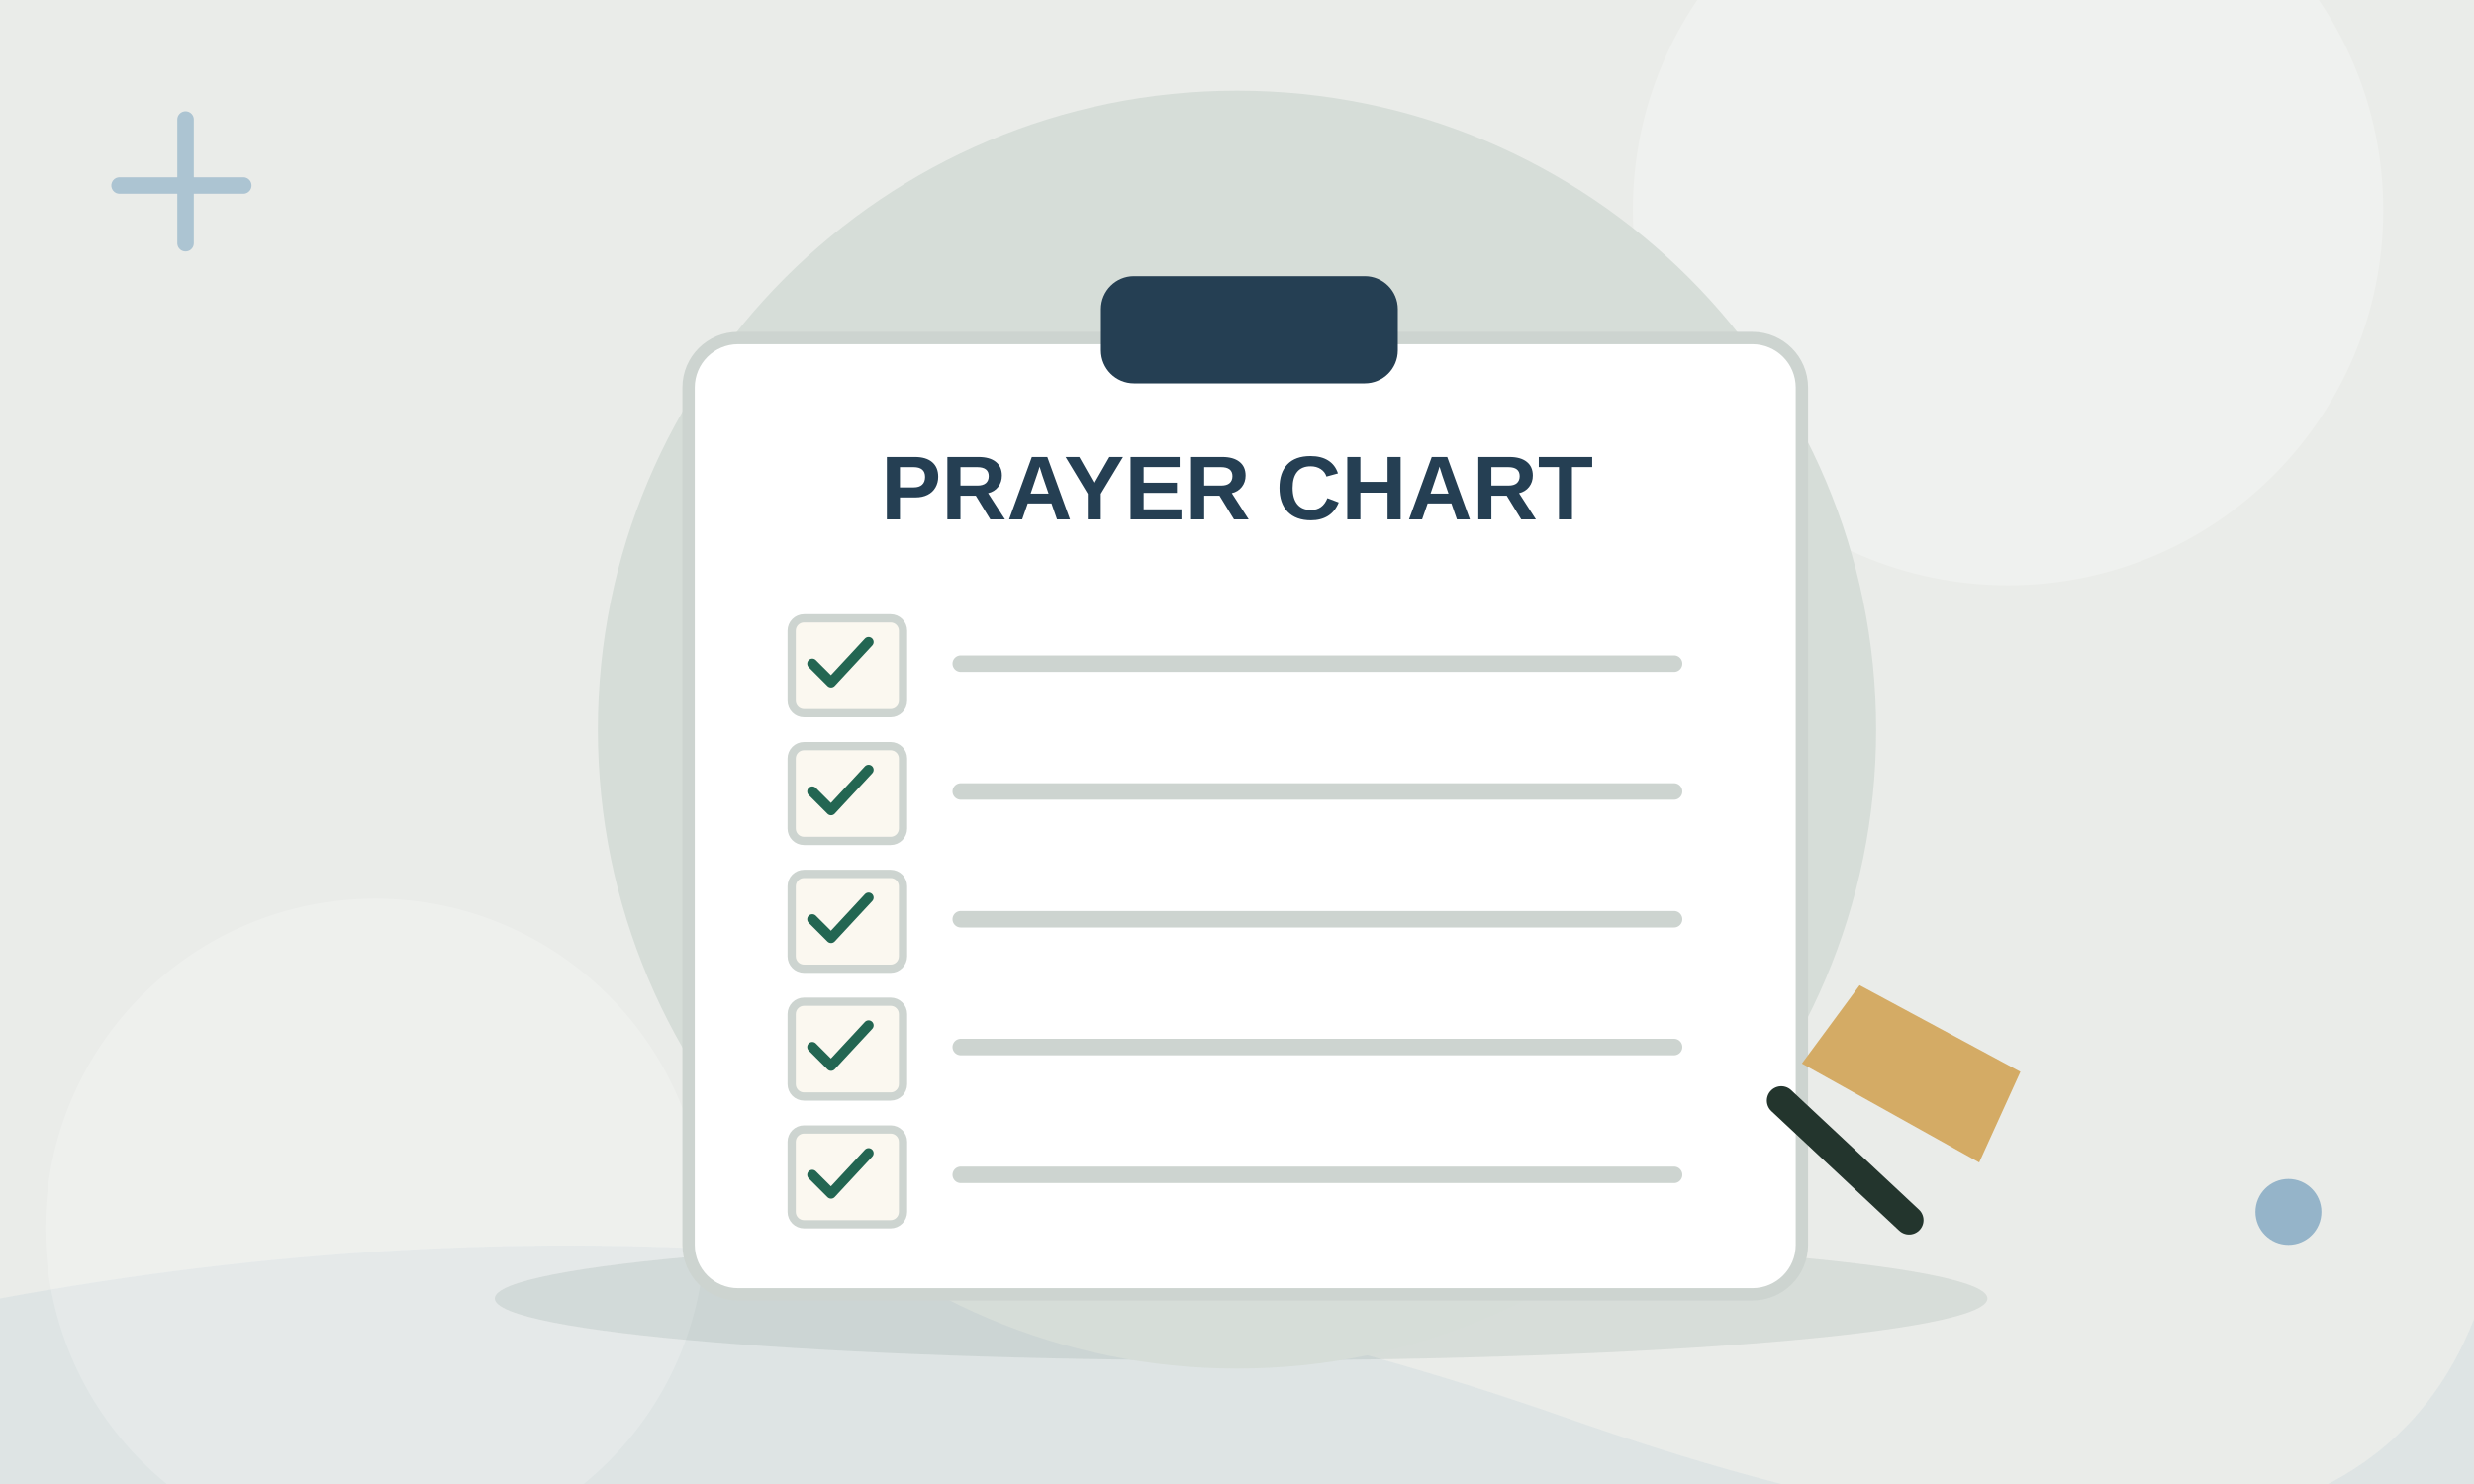
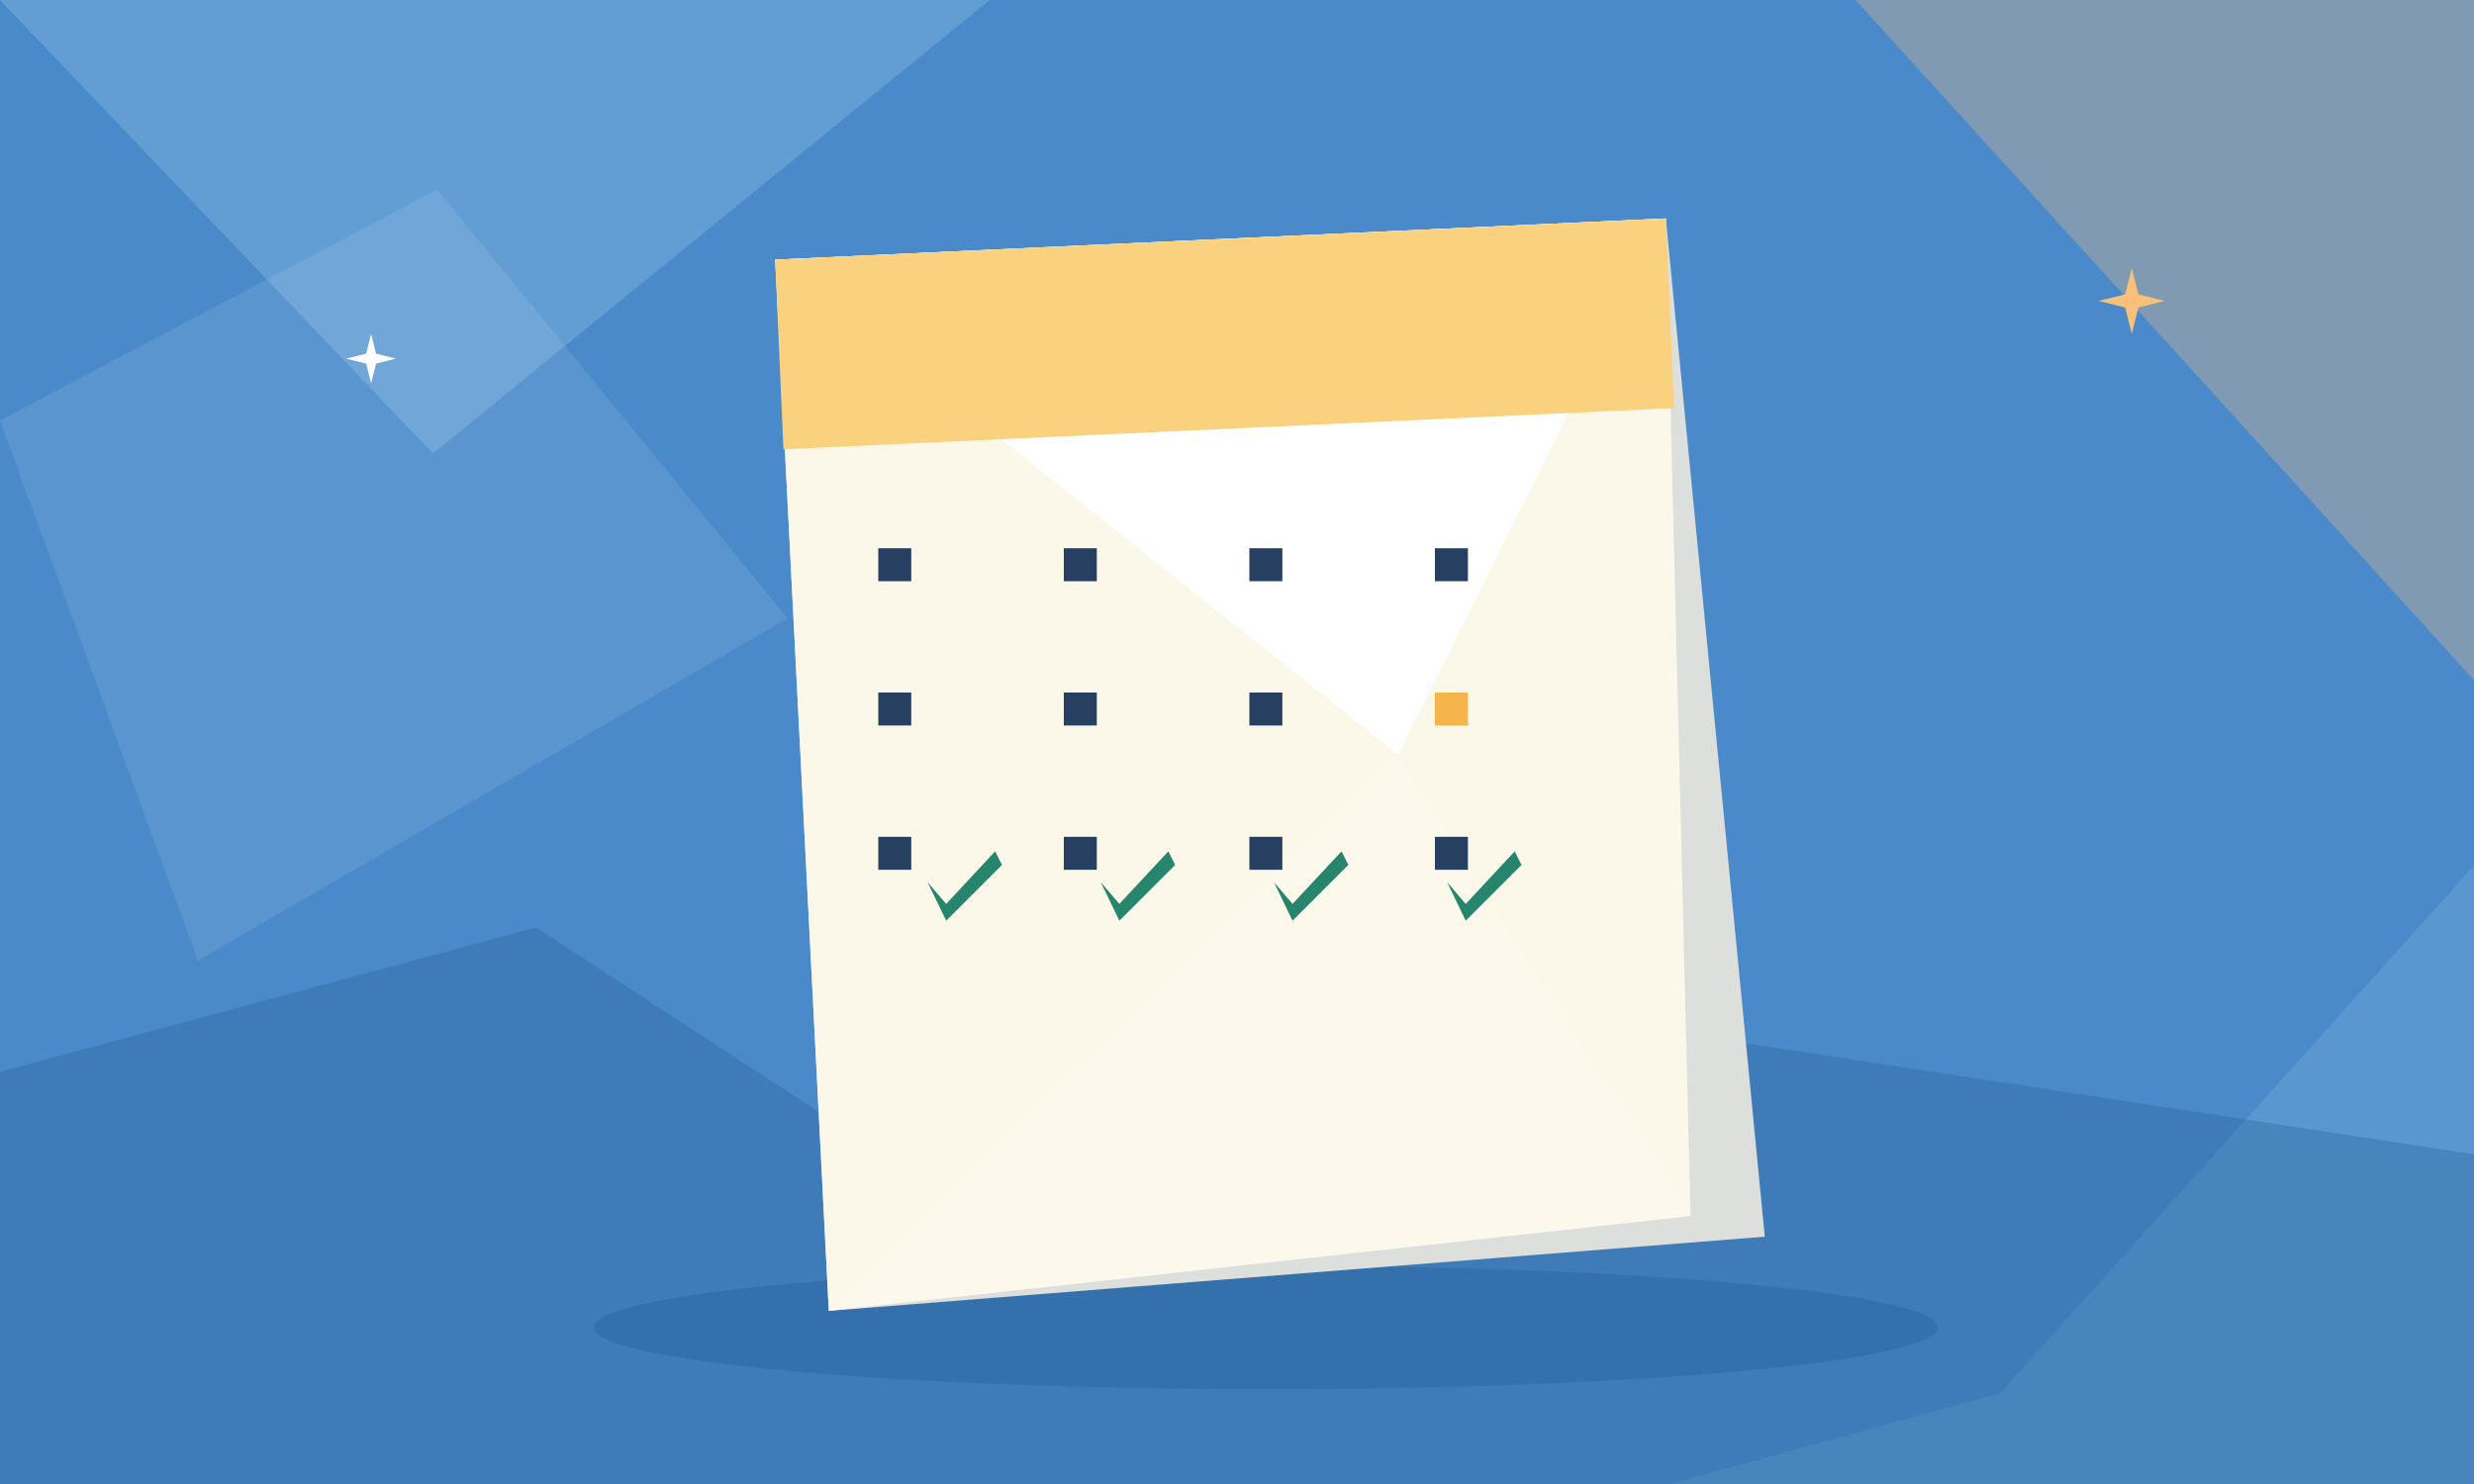
- <svg xmlns="http://www.w3.org/2000/svg" viewBox="0 0 600 360" width="600" height="360" role="img" aria-labelledby="title desc">
-   <rect width="600" height="360" fill="#EAECE9" />
-   <path d="M0 315Q195 279 380 344T600 320V360H0Z" fill="#3877A6" opacity=".07" />
-   <circle cx="487" cy="51" r="91" fill="#fff" opacity=".25" />
-   <circle cx="91" cy="298" r="80" fill="#fff" opacity=".20" />
-   <ellipse cx="301" cy="315" rx="181" ry="15" fill="#183E32" opacity=".09" />
-   <g>
-     <circle cx="300" cy="177" r="155" fill="#D6DDD8" />
-     <rect x="167" y="82" width="270" height="232" rx="12" fill="#FFFFFF" stroke="#CDD4D0" stroke-width="3" />
-     <rect x="267" y="67" width="72" height="26" rx="8" fill="#253F53" />
-     <text x="300" y="126" fill="#253F53" font-family="Arial,Helvetica,sans-serif" font-size="22" font-weight="800" text-anchor="middle">PRAYER CHART</text>
-     <rect x="192" y="150" width="27" height="23" rx="3" fill="#FBF8F0" stroke="#CDD4D0" stroke-width="2" />
-     <path d="M197 161 l4.55 4.55 9.1 -9.8" stroke="#236652" stroke-width="2.45" fill="none" stroke-linejoin="round" stroke-linecap="round" />
-     <path d="M233 161 L406 161" fill="none" stroke="#CDD4D0" stroke-width="4" stroke-linecap="round" />
-     <rect x="192" y="181" width="27" height="23" rx="3" fill="#FBF8F0" stroke="#CDD4D0" stroke-width="2" />
-     <path d="M197 192 l4.55 4.55 9.1 -9.8" stroke="#236652" stroke-width="2.45" fill="none" stroke-linejoin="round" stroke-linecap="round" />
-     <path d="M233 192 L406 192" fill="none" stroke="#CDD4D0" stroke-width="4" stroke-linecap="round" />
-     <rect x="192" y="212" width="27" height="23" rx="3" fill="#FBF8F0" stroke="#CDD4D0" stroke-width="2" />
-     <path d="M197 223 l4.55 4.55 9.1 -9.8" stroke="#236652" stroke-width="2.45" fill="none" stroke-linejoin="round" stroke-linecap="round" />
-     <path d="M233 223 L406 223" fill="none" stroke="#CDD4D0" stroke-width="4" stroke-linecap="round" />
-     <rect x="192" y="243" width="27" height="23" rx="3" fill="#FBF8F0" stroke="#CDD4D0" stroke-width="2" />
-     <path d="M197 254 l4.55 4.55 9.1 -9.8" stroke="#236652" stroke-width="2.45" fill="none" stroke-linejoin="round" stroke-linecap="round" />
-     <path d="M233 254 L406 254" fill="none" stroke="#CDD4D0" stroke-width="4" stroke-linecap="round" />
-     <rect x="192" y="274" width="27" height="23" rx="3" fill="#FBF8F0" stroke="#CDD4D0" stroke-width="2" />
-     <path d="M197 285 l4.55 4.55 9.1 -9.8" stroke="#236652" stroke-width="2.45" fill="none" stroke-linejoin="round" stroke-linecap="round" />
-     <path d="M233 285 L406 285" fill="none" stroke="#CDD4D0" stroke-width="4" stroke-linecap="round" />
-     <path d="M451 239l39 21-10 22-43-24Z" fill="#D4AB65" />
-     <path d="M432 267 L463 296" fill="none" stroke="#23352D" stroke-width="7" stroke-linecap="round" />
+ <svg xmlns="http://www.w3.org/2000/svg" width="600" height="360" viewBox="0 0 600 360" role="img" aria-labelledby="title desc">
+   <rect width="600" height="360" fill="#4B8ACA" />
+   <polygon points="0,0 240,0 105,110" fill="#A9DCF2" opacity=".25" />
+   <polygon points="600,0 450,0 600,165" fill="#F8C079" opacity=".3" />
+   <polygon points="0,102 106,46 191,150 48,233" fill="#fff" opacity=".09" />
+   <polygon points="485,338 600,210 600,360 405,360" fill="#A9DCF2" opacity=".16" />
+   <polygon points="NaN,NaN NaN,NaN NaN,NaN NaN,NaN NaN,NaN NaN,NaN NaN,NaN NaN,NaN NaN,NaN NaN,NaN NaN,NaN" fill="#A9DCF2" />
+   <g opacity=".17">
+     <polygon points="NaN,NaN NaN,NaN NaN,NaN NaN,NaN NaN,NaN NaN,NaN NaN,NaN NaN,NaN NaN,NaN NaN,NaN NaN,NaN" fill="#185184" />
  </g>
-   <path d="M29 45h30M45 29v30" fill="none" stroke="#3877A6" opacity=".35" stroke-width="4" stroke-linecap="round" />
-   <circle cx="555" cy="294" r="8" fill="#3877A6" opacity=".48" />
+   <polygon points="0,260 130,225 245,300 390,248 600,280 600,360 0,360" fill="#185184" opacity=".25" />
+   <ellipse cx="307" cy="322" rx="163" ry="15" fill="#185184" opacity=".25" />
+   <polygon points="188,63 404,53 428,300 201,318" fill="#DCDFDB" />
+   <polygon points="188,63 404,53 410,295 201,318" fill="#FBF8E9" />
+   <polygon points="188,63 404,53 339,183" fill="#fff" />
+   <polygon points="201,318 410,295 339,183" fill="#fff" opacity=".15" />
+   <polygon points="188,63 404,53 406,99 190,109" fill="#F9D17F" />
+   <polygon points="221,141 213,141 213,133 221,133" fill="#273F60" />
+   <polygon points="266,141 258,141 258,133 266,133" fill="#273F60" />
+   <polygon points="311,141 303,141 303,133 311,133" fill="#273F60" />
+   <polygon points="356,141 348,141 348,133 356,133" fill="#273F60" />
+   <polygon points="221,176 213,176 213,168 221,168" fill="#273F60" />
+   <polygon points="266,176 258,176 258,168 266,168" fill="#273F60" />
+   <polygon points="311,176 303,176 303,168 311,168" fill="#273F60" />
+   <polygon points="356,176 348,176 348,168 356,168" fill="#F6B54A" />
+   <polygon points="221,211 213,211 213,203 221,203" fill="#273F60" />
+   <polygon points="266,211 258,211 258,203 266,203" fill="#273F60" />
+   <polygon points="311,211 303,211 303,203 311,203" fill="#273F60" />
+   <polygon points="356,211 348,211 348,203 356,203" fill="#273F60" />
+   <polygon points="224.96,214 229.47,219.28 241.35,206.52 243,209.82 229.47,223.35" fill="#27856D" />
+   <polygon points="266.96,214 271.47,219.28 283.35,206.52 285,209.82 271.47,223.35" fill="#27856D" />
+   <polygon points="308.96,214 313.47,219.28 325.35,206.52 327,209.82 313.47,223.35" fill="#27856D" />
+   <polygon points="350.96,214 355.47,219.28 367.35,206.52 369,209.82 355.47,223.35" fill="#27856D" />
+   <polygon points="517,65 518.6,71.4 525,73 518.6,74.6 517,81 515.4,74.6 509,73 515.4,71.4" fill="#F8C079" />
+   <polygon points="90,81 91.2,85.8 96,87 91.2,88.2 90,93 88.8,88.2 84,87 88.8,85.8" fill="#fff" />
</svg>
